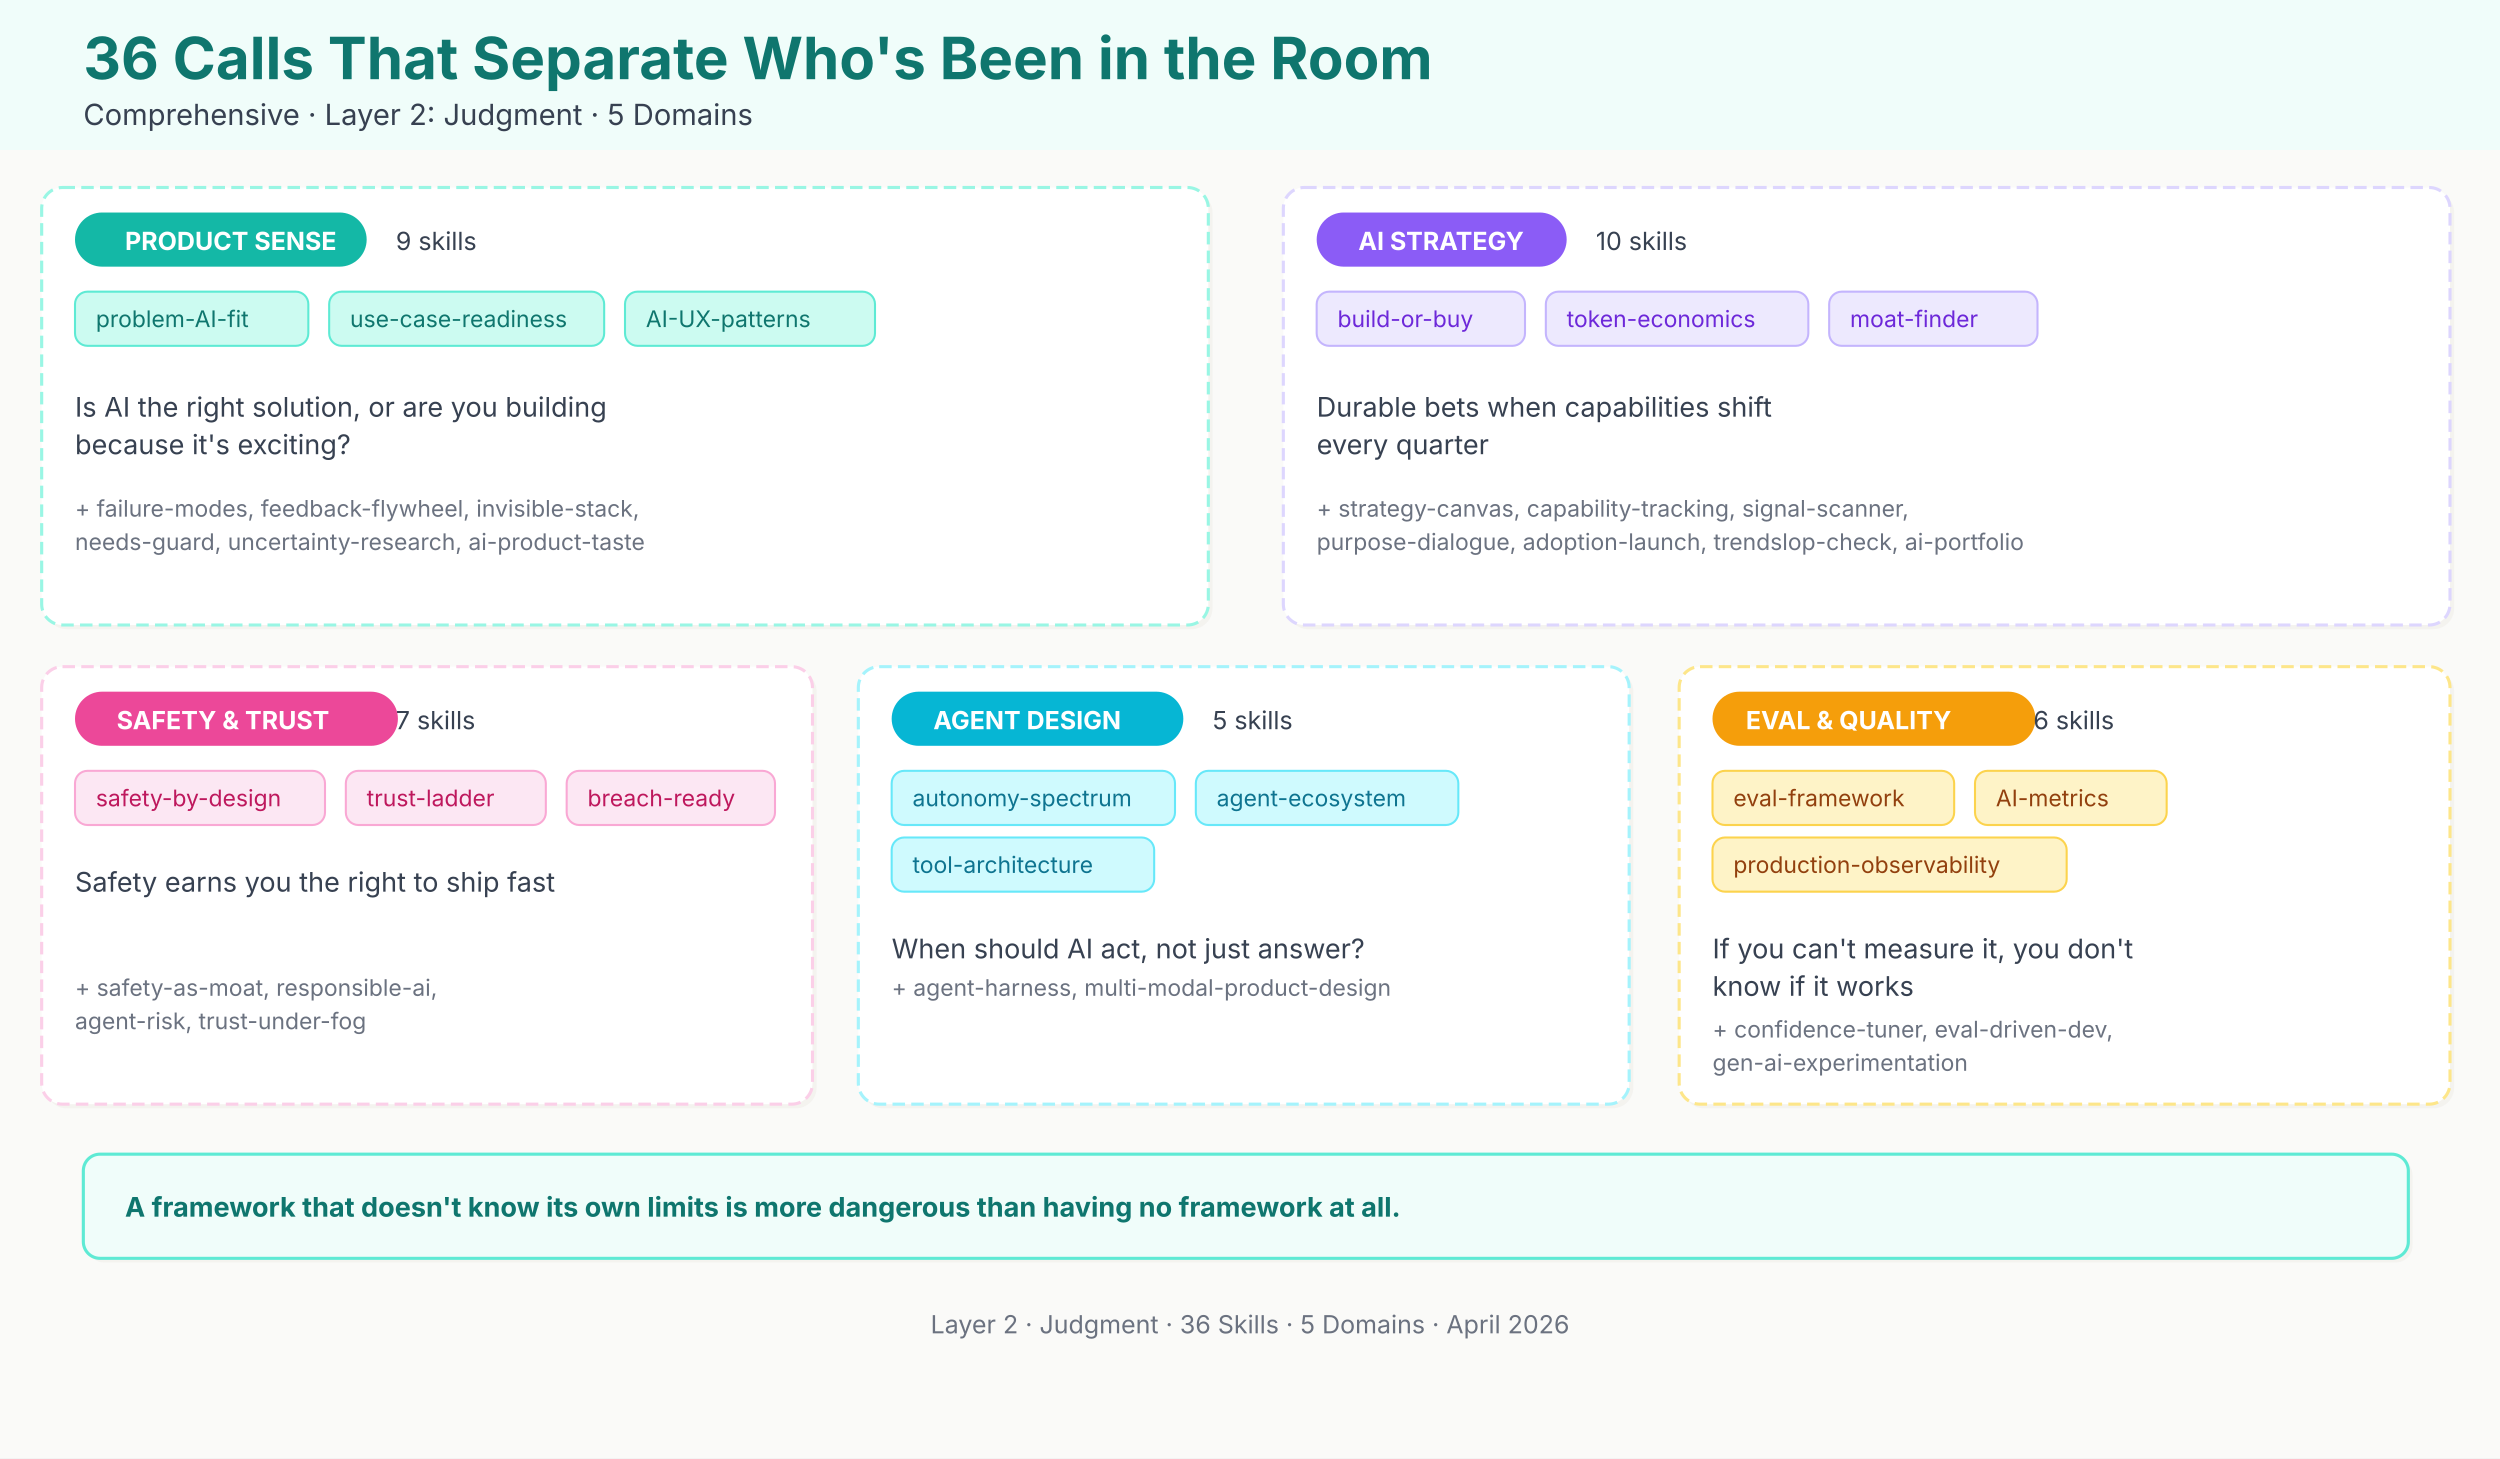
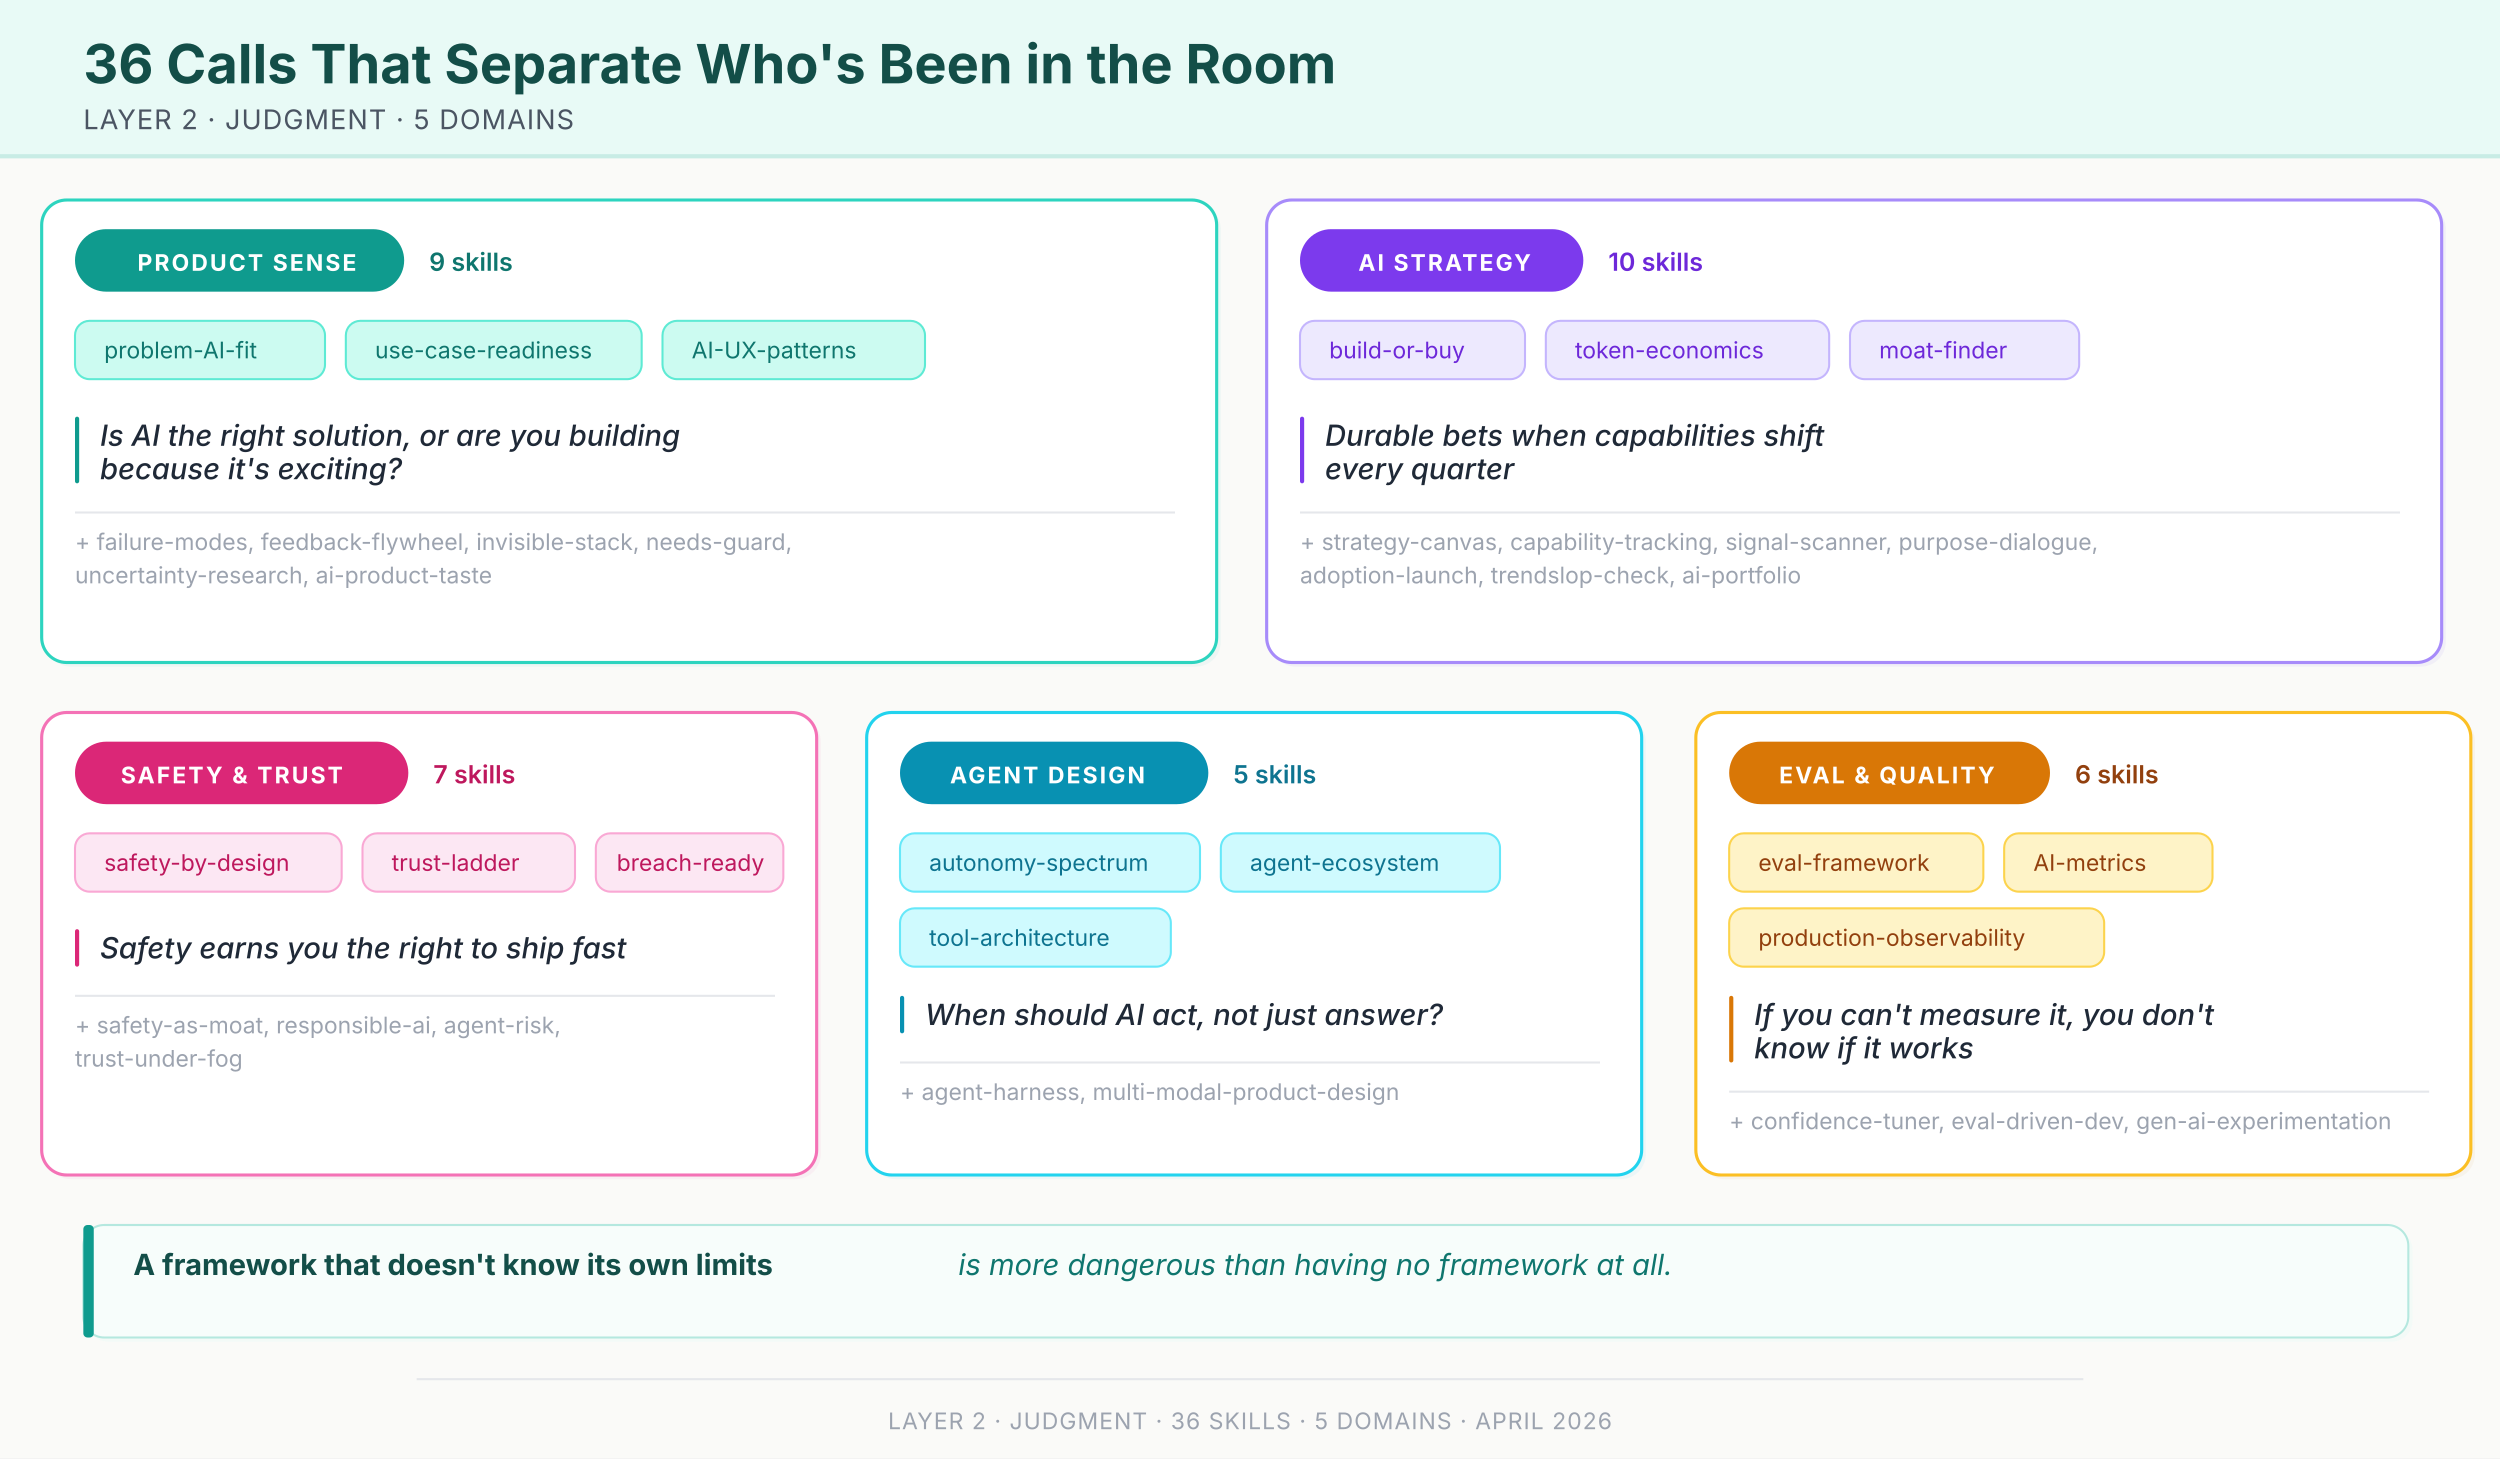
<svg xmlns="http://www.w3.org/2000/svg" viewBox="0 0 1200 700" width="1200" height="700">
  <rect x="0" y="0" width="1200" height="700" fill="#FAFAF8" />
-   <rect x="0" y="0" width="1200" height="72" fill="#F0FDFA" />
-   <text x="40" y="38" font-family="Inter, Segoe UI, sans-serif" font-size="28" font-weight="bold" fill="#0F766E">36 Calls That Separate Who's Been in the Room</text>
-   <text x="40" y="60" font-family="Inter, Segoe UI, sans-serif" font-size="14" fill="#374151">Comprehensive  ·  Layer 2: Judgment  ·  5 Domains</text>
-   <rect x="22" y="92" width="560" height="210" rx="10" fill="#E8E5E0" opacity="0.35" />
-   <rect x="20" y="90" width="560" height="210" rx="10" fill="#FFFFFF" stroke="#99F6E4" stroke-width="1.5" stroke-dasharray="6 3" />
-   <rect x="36" y="102" width="140" height="26" rx="13" fill="#14B8A6" />
-   <text x="60" y="120" font-family="Inter, Segoe UI, sans-serif" font-size="12" font-weight="bold" fill="#FFFFFF">PRODUCT SENSE</text>
-   <text x="190" y="120" font-family="Inter, Segoe UI, sans-serif" font-size="12" fill="#374151">9 skills</text>
-   <rect x="36" y="140" width="112" height="26" rx="6" fill="#CCFBF1" stroke="#5EEAD4" stroke-width="1" />
-   <text x="46" y="157" font-family="Inter, Segoe UI, sans-serif" font-size="11" fill="#0F766E">problem-AI-fit</text>
-   <rect x="158" y="140" width="132" height="26" rx="6" fill="#CCFBF1" stroke="#5EEAD4" stroke-width="1" />
-   <text x="168" y="157" font-family="Inter, Segoe UI, sans-serif" font-size="11" fill="#0F766E">use-case-readiness</text>
-   <rect x="300" y="140" width="120" height="26" rx="6" fill="#CCFBF1" stroke="#5EEAD4" stroke-width="1" />
-   <text x="310" y="157" font-family="Inter, Segoe UI, sans-serif" font-size="11" fill="#0F766E">AI-UX-patterns</text>
-   <text x="36" y="200" font-family="Inter, Segoe UI, sans-serif" font-size="13" fill="#374151">Is AI the right solution, or are you building</text>
-   <text x="36" y="218" font-family="Inter, Segoe UI, sans-serif" font-size="13" fill="#374151">because it's exciting?</text>
-   <text x="36" y="248" font-family="Inter, Segoe UI, sans-serif" font-size="11" fill="#6B7280">+ failure-modes, feedback-flywheel, invisible-stack,</text>
-   <text x="36" y="264" font-family="Inter, Segoe UI, sans-serif" font-size="11" fill="#6B7280">needs-guard, uncertainty-research, ai-product-taste</text>
-   <rect x="618" y="92" width="560" height="210" rx="10" fill="#E8E5E0" opacity="0.35" />
-   <rect x="616" y="90" width="560" height="210" rx="10" fill="#FFFFFF" stroke="#DDD6FE" stroke-width="1.5" stroke-dasharray="6 3" />
-   <rect x="632" y="102" width="120" height="26" rx="13" fill="#8B5CF6" />
-   <text x="652" y="120" font-family="Inter, Segoe UI, sans-serif" font-size="12" font-weight="bold" fill="#FFFFFF">AI STRATEGY</text>
-   <text x="766" y="120" font-family="Inter, Segoe UI, sans-serif" font-size="12" fill="#374151">10 skills</text>
-   <rect x="632" y="140" width="100" height="26" rx="6" fill="#EDE9FE" stroke="#C4B5FD" stroke-width="1" />
-   <text x="642" y="157" font-family="Inter, Segoe UI, sans-serif" font-size="11" fill="#6D28D9">build-or-buy</text>
-   <rect x="742" y="140" width="126" height="26" rx="6" fill="#EDE9FE" stroke="#C4B5FD" stroke-width="1" />
-   <text x="752" y="157" font-family="Inter, Segoe UI, sans-serif" font-size="11" fill="#6D28D9">token-economics</text>
-   <rect x="878" y="140" width="100" height="26" rx="6" fill="#EDE9FE" stroke="#C4B5FD" stroke-width="1" />
-   <text x="888" y="157" font-family="Inter, Segoe UI, sans-serif" font-size="11" fill="#6D28D9">moat-finder</text>
-   <text x="632" y="200" font-family="Inter, Segoe UI, sans-serif" font-size="13" fill="#374151">Durable bets when capabilities shift</text>
-   <text x="632" y="218" font-family="Inter, Segoe UI, sans-serif" font-size="13" fill="#374151">every quarter</text>
-   <text x="632" y="248" font-family="Inter, Segoe UI, sans-serif" font-size="11" fill="#6B7280">+ strategy-canvas, capability-tracking, signal-scanner,</text>
-   <text x="632" y="264" font-family="Inter, Segoe UI, sans-serif" font-size="11" fill="#6B7280">purpose-dialogue, adoption-launch, trendslop-check, ai-portfolio</text>
-   <rect x="22" y="322" width="370" height="210" rx="10" fill="#E8E5E0" opacity="0.35" />
-   <rect x="20" y="320" width="370" height="210" rx="10" fill="#FFFFFF" stroke="#FBCFE8" stroke-width="1.5" stroke-dasharray="6 3" />
-   <rect x="36" y="332" width="155" height="26" rx="13" fill="#EC4899" />
-   <text x="56" y="350" font-family="Inter, Segoe UI, sans-serif" font-size="12" font-weight="bold" fill="#FFFFFF">SAFETY &amp; TRUST</text>
-   <text x="190" y="350" font-family="Inter, Segoe UI, sans-serif" font-size="12" fill="#374151">7 skills</text>
-   <rect x="36" y="370" width="120" height="26" rx="6" fill="#FCE7F3" stroke="#F9A8D4" stroke-width="1" />
-   <text x="46" y="387" font-family="Inter, Segoe UI, sans-serif" font-size="11" fill="#BE185D">safety-by-design</text>
-   <rect x="166" y="370" width="96" height="26" rx="6" fill="#FCE7F3" stroke="#F9A8D4" stroke-width="1" />
-   <text x="176" y="387" font-family="Inter, Segoe UI, sans-serif" font-size="11" fill="#BE185D">trust-ladder</text>
-   <rect x="272" y="370" width="100" height="26" rx="6" fill="#FCE7F3" stroke="#F9A8D4" stroke-width="1" />
-   <text x="282" y="387" font-family="Inter, Segoe UI, sans-serif" font-size="11" fill="#BE185D">breach-ready</text>
-   <text x="36" y="428" font-family="Inter, Segoe UI, sans-serif" font-size="13" fill="#374151">Safety earns you the right to ship fast</text>
-   <text x="36" y="478" font-family="Inter, Segoe UI, sans-serif" font-size="11" fill="#6B7280">+ safety-as-moat, responsible-ai,</text>
-   <text x="36" y="494" font-family="Inter, Segoe UI, sans-serif" font-size="11" fill="#6B7280">agent-risk, trust-under-fog</text>
-   <rect x="414" y="322" width="370" height="210" rx="10" fill="#E8E5E0" opacity="0.35" />
-   <rect x="412" y="320" width="370" height="210" rx="10" fill="#FFFFFF" stroke="#A5F3FC" stroke-width="1.5" stroke-dasharray="6 3" />
-   <rect x="428" y="332" width="140" height="26" rx="13" fill="#06B6D4" />
-   <text x="448" y="350" font-family="Inter, Segoe UI, sans-serif" font-size="12" font-weight="bold" fill="#FFFFFF">AGENT DESIGN</text>
-   <text x="582" y="350" font-family="Inter, Segoe UI, sans-serif" font-size="12" fill="#374151">5 skills</text>
-   <rect x="428" y="370" width="136" height="26" rx="6" fill="#CFFAFE" stroke="#67E8F9" stroke-width="1" />
-   <text x="438" y="387" font-family="Inter, Segoe UI, sans-serif" font-size="11" fill="#0E7490">autonomy-spectrum</text>
-   <rect x="574" y="370" width="126" height="26" rx="6" fill="#CFFAFE" stroke="#67E8F9" stroke-width="1" />
-   <text x="584" y="387" font-family="Inter, Segoe UI, sans-serif" font-size="11" fill="#0E7490">agent-ecosystem</text>
-   <rect x="428" y="402" width="126" height="26" rx="6" fill="#CFFAFE" stroke="#67E8F9" stroke-width="1" />
-   <text x="438" y="419" font-family="Inter, Segoe UI, sans-serif" font-size="11" fill="#0E7490">tool-architecture</text>
-   <text x="428" y="460" font-family="Inter, Segoe UI, sans-serif" font-size="13" fill="#374151">When should AI act, not just answer?</text>
-   <text x="428" y="478" font-family="Inter, Segoe UI, sans-serif" font-size="11" fill="#6B7280">+ agent-harness, multi-modal-product-design</text>
-   <rect x="808" y="322" width="370" height="210" rx="10" fill="#E8E5E0" opacity="0.35" />
-   <rect x="806" y="320" width="370" height="210" rx="10" fill="#FFFFFF" stroke="#FDE68A" stroke-width="1.5" stroke-dasharray="6 3" />
-   <rect x="822" y="332" width="155" height="26" rx="13" fill="#F59E0B" />
-   <text x="838" y="350" font-family="Inter, Segoe UI, sans-serif" font-size="12" font-weight="bold" fill="#FFFFFF">EVAL &amp; QUALITY</text>
-   <text x="976" y="350" font-family="Inter, Segoe UI, sans-serif" font-size="12" fill="#374151">6 skills</text>
-   <rect x="822" y="370" width="116" height="26" rx="6" fill="#FEF3C7" stroke="#FCD34D" stroke-width="1" />
-   <text x="832" y="387" font-family="Inter, Segoe UI, sans-serif" font-size="11" fill="#92400E">eval-framework</text>
-   <rect x="948" y="370" width="92" height="26" rx="6" fill="#FEF3C7" stroke="#FCD34D" stroke-width="1" />
-   <text x="958" y="387" font-family="Inter, Segoe UI, sans-serif" font-size="11" fill="#92400E">AI-metrics</text>
-   <rect x="822" y="402" width="170" height="26" rx="6" fill="#FEF3C7" stroke="#FCD34D" stroke-width="1" />
-   <text x="832" y="419" font-family="Inter, Segoe UI, sans-serif" font-size="11" fill="#92400E">production-observability</text>
-   <text x="822" y="460" font-family="Inter, Segoe UI, sans-serif" font-size="13" fill="#374151">If you can't measure it, you don't</text>
-   <text x="822" y="478" font-family="Inter, Segoe UI, sans-serif" font-size="13" fill="#374151">know if it works</text>
-   <text x="822" y="498" font-family="Inter, Segoe UI, sans-serif" font-size="11" fill="#6B7280">+ confidence-tuner, eval-driven-dev,</text>
-   <text x="822" y="514" font-family="Inter, Segoe UI, sans-serif" font-size="11" fill="#6B7280">gen-ai-experimentation</text>
-   <rect x="42" y="556" width="1116" height="50" rx="8" fill="#E8E5E0" opacity="0.35" />
-   <rect x="40" y="554" width="1116" height="50" rx="8" fill="#F0FDFA" stroke="#5EEAD4" stroke-width="1.5" />
-   <text x="60" y="584" font-family="Inter, Segoe UI, sans-serif" font-size="13" font-weight="bold" fill="#0F766E">A framework that doesn't know its own limits is more dangerous than having no framework at all.</text>
-   <text x="600" y="640" font-family="Inter, Segoe UI, sans-serif" font-size="12" fill="#6B7280" text-anchor="middle">Layer 2  ·  Judgment  ·  36 Skills  ·  5 Domains  ·  April 2026</text>
+   <rect x="0" y="0" width="1200" height="76" rx="0" fill="#E8FAF6" />
+   <rect x="0" y="74" width="1200" height="2" fill="#A7DED4" opacity="0.5" />
+   <text x="40" y="40" font-family="Inter, Segoe UI, sans-serif" font-size="26" font-weight="bold" fill="#134E48">36 Calls That Separate Who's Been in the Room</text>
+   <text x="40" y="62" font-family="Inter, Segoe UI, sans-serif" font-size="13" fill="#4B5563" letter-spacing="0.5">LAYER 2  ·  JUDGMENT  ·  5 DOMAINS</text>
+   <rect x="22" y="98" width="564" height="222" rx="12" fill="#D4EDEA" opacity="0.3" />
+   <rect x="20" y="96" width="564" height="222" rx="12" fill="#FFFFFF" stroke="#2DD4BF" stroke-width="1.5" />
+   <rect x="36" y="110" width="158" height="30" rx="15" fill="#0F9B8E" />
+   <text x="66" y="130" font-family="Inter, Segoe UI, sans-serif" font-size="11" font-weight="bold" fill="#FFFFFF" letter-spacing="1">PRODUCT SENSE</text>
+   <text x="206" y="130" font-family="Inter, Segoe UI, sans-serif" font-size="12" font-weight="600" fill="#0F766E">9 skills</text>
+   <rect x="36" y="154" width="120" height="28" rx="7" fill="#CCFBF1" stroke="#5EEAD4" stroke-width="1" />
+   <text x="50" y="172" font-family="Inter, Segoe UI, sans-serif" font-size="11" fill="#0F766E">problem-AI-fit</text>
+   <rect x="166" y="154" width="142" height="28" rx="7" fill="#CCFBF1" stroke="#5EEAD4" stroke-width="1" />
+   <text x="180" y="172" font-family="Inter, Segoe UI, sans-serif" font-size="11" fill="#0F766E">use-case-readiness</text>
+   <rect x="318" y="154" width="126" height="28" rx="7" fill="#CCFBF1" stroke="#5EEAD4" stroke-width="1" />
+   <text x="332" y="172" font-family="Inter, Segoe UI, sans-serif" font-size="11" fill="#0F766E">AI-UX-patterns</text>
+   <rect x="36" y="200" width="2" height="32" rx="1" fill="#0F9B8E" />
+   <text x="48" y="214" font-family="Inter, Segoe UI, sans-serif" font-size="14" font-weight="500" fill="#1F2937" font-style="italic">Is AI the right solution, or are you building</text>
+   <text x="48" y="230" font-family="Inter, Segoe UI, sans-serif" font-size="14" font-weight="500" fill="#1F2937" font-style="italic">because it's exciting?</text>
+   <line x1="36" y1="246" x2="564" y2="246" stroke="#E5E7EB" stroke-width="1" />
+   <text x="36" y="264" font-family="Inter, Segoe UI, sans-serif" font-size="11" fill="#9CA3AF">+ failure-modes, feedback-flywheel, invisible-stack, needs-guard,</text>
+   <text x="36" y="280" font-family="Inter, Segoe UI, sans-serif" font-size="11" fill="#9CA3AF">uncertainty-research, ai-product-taste</text>
+   <rect x="610" y="98" width="564" height="222" rx="12" fill="#DDD6F5" opacity="0.3" />
+   <rect x="608" y="96" width="564" height="222" rx="12" fill="#FFFFFF" stroke="#A78BFA" stroke-width="1.5" />
+   <rect x="624" y="110" width="136" height="30" rx="15" fill="#7C3AED" />
+   <text x="652" y="130" font-family="Inter, Segoe UI, sans-serif" font-size="11" font-weight="bold" fill="#FFFFFF" letter-spacing="1">AI STRATEGY</text>
+   <text x="772" y="130" font-family="Inter, Segoe UI, sans-serif" font-size="12" font-weight="600" fill="#6D28D9">10 skills</text>
+   <rect x="624" y="154" width="108" height="28" rx="7" fill="#EDE9FE" stroke="#C4B5FD" stroke-width="1" />
+   <text x="638" y="172" font-family="Inter, Segoe UI, sans-serif" font-size="11" fill="#6D28D9">build-or-buy</text>
+   <rect x="742" y="154" width="136" height="28" rx="7" fill="#EDE9FE" stroke="#C4B5FD" stroke-width="1" />
+   <text x="756" y="172" font-family="Inter, Segoe UI, sans-serif" font-size="11" fill="#6D28D9">token-economics</text>
+   <rect x="888" y="154" width="110" height="28" rx="7" fill="#EDE9FE" stroke="#C4B5FD" stroke-width="1" />
+   <text x="902" y="172" font-family="Inter, Segoe UI, sans-serif" font-size="11" fill="#6D28D9">moat-finder</text>
+   <rect x="624" y="200" width="2" height="32" rx="1" fill="#7C3AED" />
+   <text x="636" y="214" font-family="Inter, Segoe UI, sans-serif" font-size="14" font-weight="500" fill="#1F2937" font-style="italic">Durable bets when capabilities shift</text>
+   <text x="636" y="230" font-family="Inter, Segoe UI, sans-serif" font-size="14" font-weight="500" fill="#1F2937" font-style="italic">every quarter</text>
+   <line x1="624" y1="246" x2="1152" y2="246" stroke="#E5E7EB" stroke-width="1" />
+   <text x="624" y="264" font-family="Inter, Segoe UI, sans-serif" font-size="11" fill="#9CA3AF">+ strategy-canvas, capability-tracking, signal-scanner, purpose-dialogue,</text>
+   <text x="624" y="280" font-family="Inter, Segoe UI, sans-serif" font-size="11" fill="#9CA3AF">adoption-launch, trendslop-check, ai-portfolio</text>
+   <rect x="22" y="344" width="372" height="222" rx="12" fill="#F5D0E3" opacity="0.25" />
+   <rect x="20" y="342" width="372" height="222" rx="12" fill="#FFFFFF" stroke="#F472B6" stroke-width="1.5" />
+   <rect x="36" y="356" width="160" height="30" rx="15" fill="#DB2777" />
+   <text x="58" y="376" font-family="Inter, Segoe UI, sans-serif" font-size="11" font-weight="bold" fill="#FFFFFF" letter-spacing="1">SAFETY &amp; TRUST</text>
+   <text x="208" y="376" font-family="Inter, Segoe UI, sans-serif" font-size="12" font-weight="600" fill="#BE185D">7 skills</text>
+   <rect x="36" y="400" width="128" height="28" rx="7" fill="#FCE7F3" stroke="#F9A8D4" stroke-width="1" />
+   <text x="50" y="418" font-family="Inter, Segoe UI, sans-serif" font-size="11" fill="#BE185D">safety-by-design</text>
+   <rect x="174" y="400" width="102" height="28" rx="7" fill="#FCE7F3" stroke="#F9A8D4" stroke-width="1" />
+   <text x="188" y="418" font-family="Inter, Segoe UI, sans-serif" font-size="11" fill="#BE185D">trust-ladder</text>
+   <rect x="286" y="400" width="90" height="28" rx="7" fill="#FCE7F3" stroke="#F9A8D4" stroke-width="1" />
+   <text x="296" y="418" font-family="Inter, Segoe UI, sans-serif" font-size="11" fill="#BE185D">breach-ready</text>
+   <rect x="36" y="446" width="2" height="18" rx="1" fill="#DB2777" />
+   <text x="48" y="460" font-family="Inter, Segoe UI, sans-serif" font-size="14" font-weight="500" fill="#1F2937" font-style="italic">Safety earns you the right to ship fast</text>
+   <line x1="36" y1="478" x2="372" y2="478" stroke="#E5E7EB" stroke-width="1" />
+   <text x="36" y="496" font-family="Inter, Segoe UI, sans-serif" font-size="11" fill="#9CA3AF">+ safety-as-moat, responsible-ai, agent-risk,</text>
+   <text x="36" y="512" font-family="Inter, Segoe UI, sans-serif" font-size="11" fill="#9CA3AF">trust-under-fog</text>
+   <rect x="418" y="344" width="372" height="222" rx="12" fill="#C4ECF3" opacity="0.25" />
+   <rect x="416" y="342" width="372" height="222" rx="12" fill="#FFFFFF" stroke="#22D3EE" stroke-width="1.5" />
+   <rect x="432" y="356" width="148" height="30" rx="15" fill="#0891B2" />
+   <text x="456" y="376" font-family="Inter, Segoe UI, sans-serif" font-size="11" font-weight="bold" fill="#FFFFFF" letter-spacing="1">AGENT DESIGN</text>
+   <text x="592" y="376" font-family="Inter, Segoe UI, sans-serif" font-size="12" font-weight="600" fill="#0E7490">5 skills</text>
+   <rect x="432" y="400" width="144" height="28" rx="7" fill="#CFFAFE" stroke="#67E8F9" stroke-width="1" />
+   <text x="446" y="418" font-family="Inter, Segoe UI, sans-serif" font-size="11" fill="#0E7490">autonomy-spectrum</text>
+   <rect x="586" y="400" width="134" height="28" rx="7" fill="#CFFAFE" stroke="#67E8F9" stroke-width="1" />
+   <text x="600" y="418" font-family="Inter, Segoe UI, sans-serif" font-size="11" fill="#0E7490">agent-ecosystem</text>
+   <rect x="432" y="436" width="130" height="28" rx="7" fill="#CFFAFE" stroke="#67E8F9" stroke-width="1" />
+   <text x="446" y="454" font-family="Inter, Segoe UI, sans-serif" font-size="11" fill="#0E7490">tool-architecture</text>
+   <rect x="432" y="478" width="2" height="18" rx="1" fill="#0891B2" />
+   <text x="444" y="492" font-family="Inter, Segoe UI, sans-serif" font-size="14" font-weight="500" fill="#1F2937" font-style="italic">When should AI act, not just answer?</text>
+   <line x1="432" y1="510" x2="768" y2="510" stroke="#E5E7EB" stroke-width="1" />
+   <text x="432" y="528" font-family="Inter, Segoe UI, sans-serif" font-size="11" fill="#9CA3AF">+ agent-harness, multi-modal-product-design</text>
+   <rect x="816" y="344" width="372" height="222" rx="12" fill="#F0DFC4" opacity="0.25" />
+   <rect x="814" y="342" width="372" height="222" rx="12" fill="#FFFFFF" stroke="#FBBF24" stroke-width="1.5" />
+   <rect x="830" y="356" width="154" height="30" rx="15" fill="#D97706" />
+   <text x="854" y="376" font-family="Inter, Segoe UI, sans-serif" font-size="11" font-weight="bold" fill="#FFFFFF" letter-spacing="1">EVAL &amp; QUALITY</text>
+   <text x="996" y="376" font-family="Inter, Segoe UI, sans-serif" font-size="12" font-weight="600" fill="#92400E">6 skills</text>
+   <rect x="830" y="400" width="122" height="28" rx="7" fill="#FEF3C7" stroke="#FCD34D" stroke-width="1" />
+   <text x="844" y="418" font-family="Inter, Segoe UI, sans-serif" font-size="11" fill="#92400E">eval-framework</text>
+   <rect x="962" y="400" width="100" height="28" rx="7" fill="#FEF3C7" stroke="#FCD34D" stroke-width="1" />
+   <text x="976" y="418" font-family="Inter, Segoe UI, sans-serif" font-size="11" fill="#92400E">AI-metrics</text>
+   <rect x="830" y="436" width="180" height="28" rx="7" fill="#FEF3C7" stroke="#FCD34D" stroke-width="1" />
+   <text x="844" y="454" font-family="Inter, Segoe UI, sans-serif" font-size="11" fill="#92400E">production-observability</text>
+   <rect x="830" y="478" width="2" height="32" rx="1" fill="#D97706" />
+   <text x="842" y="492" font-family="Inter, Segoe UI, sans-serif" font-size="14" font-weight="500" fill="#1F2937" font-style="italic">If you can't measure it, you don't</text>
+   <text x="842" y="508" font-family="Inter, Segoe UI, sans-serif" font-size="14" font-weight="500" fill="#1F2937" font-style="italic">know if it works</text>
+   <line x1="830" y1="524" x2="1166" y2="524" stroke="#E5E7EB" stroke-width="1" />
+   <text x="830" y="542" font-family="Inter, Segoe UI, sans-serif" font-size="11" fill="#9CA3AF">+ confidence-tuner, eval-driven-dev, gen-ai-experimentation</text>
+   <rect x="42" y="590" width="1116" height="54" rx="10" fill="#E8FAF6" opacity="0.4" />
+   <rect x="40" y="588" width="1116" height="54" rx="10" fill="#F7FDFB" stroke="#B5E8DF" stroke-width="1" />
+   <rect x="40" y="588" width="5" height="54" rx="2" fill="#0F9B8E" />
+   <text x="64" y="612" font-family="Inter, Segoe UI, sans-serif" font-size="14" font-weight="700" fill="#134E48">A framework that doesn't know its own limits</text>
+   <text x="460" y="612" font-family="Inter, Segoe UI, sans-serif" font-size="14" font-weight="400" fill="#0F766E" font-style="italic"> is more dangerous than having no framework at all.</text>
+   <line x1="200" y1="662" x2="1000" y2="662" stroke="#E5E7EB" stroke-width="1" />
+   <text x="600" y="686" font-family="Inter, Segoe UI, sans-serif" font-size="11" fill="#9CA3AF" text-anchor="middle" letter-spacing="0.5">LAYER 2  ·  JUDGMENT  ·  36 SKILLS  ·  5 DOMAINS  ·  APRIL 2026</text>
</svg>
